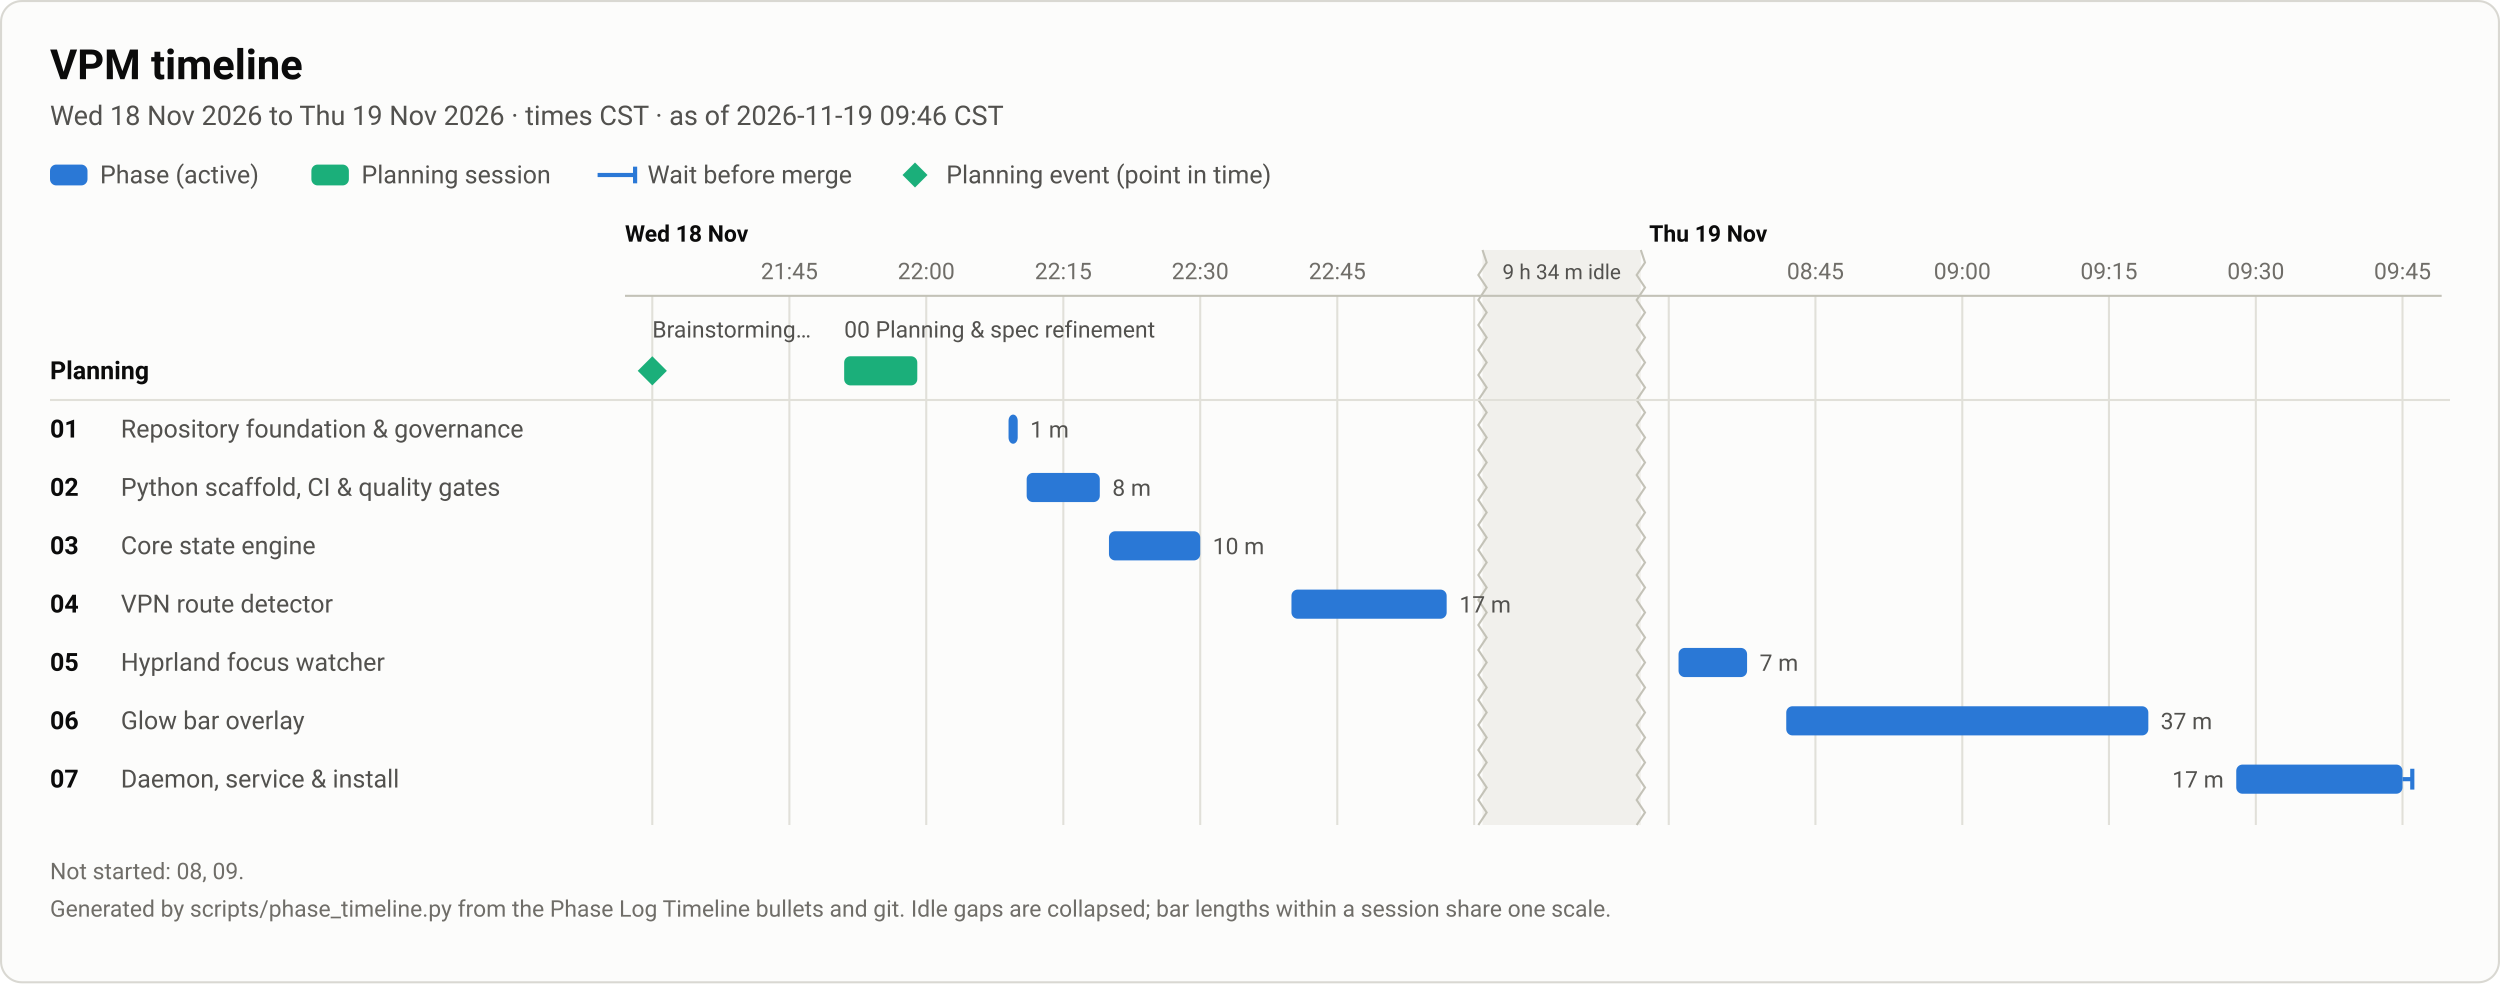
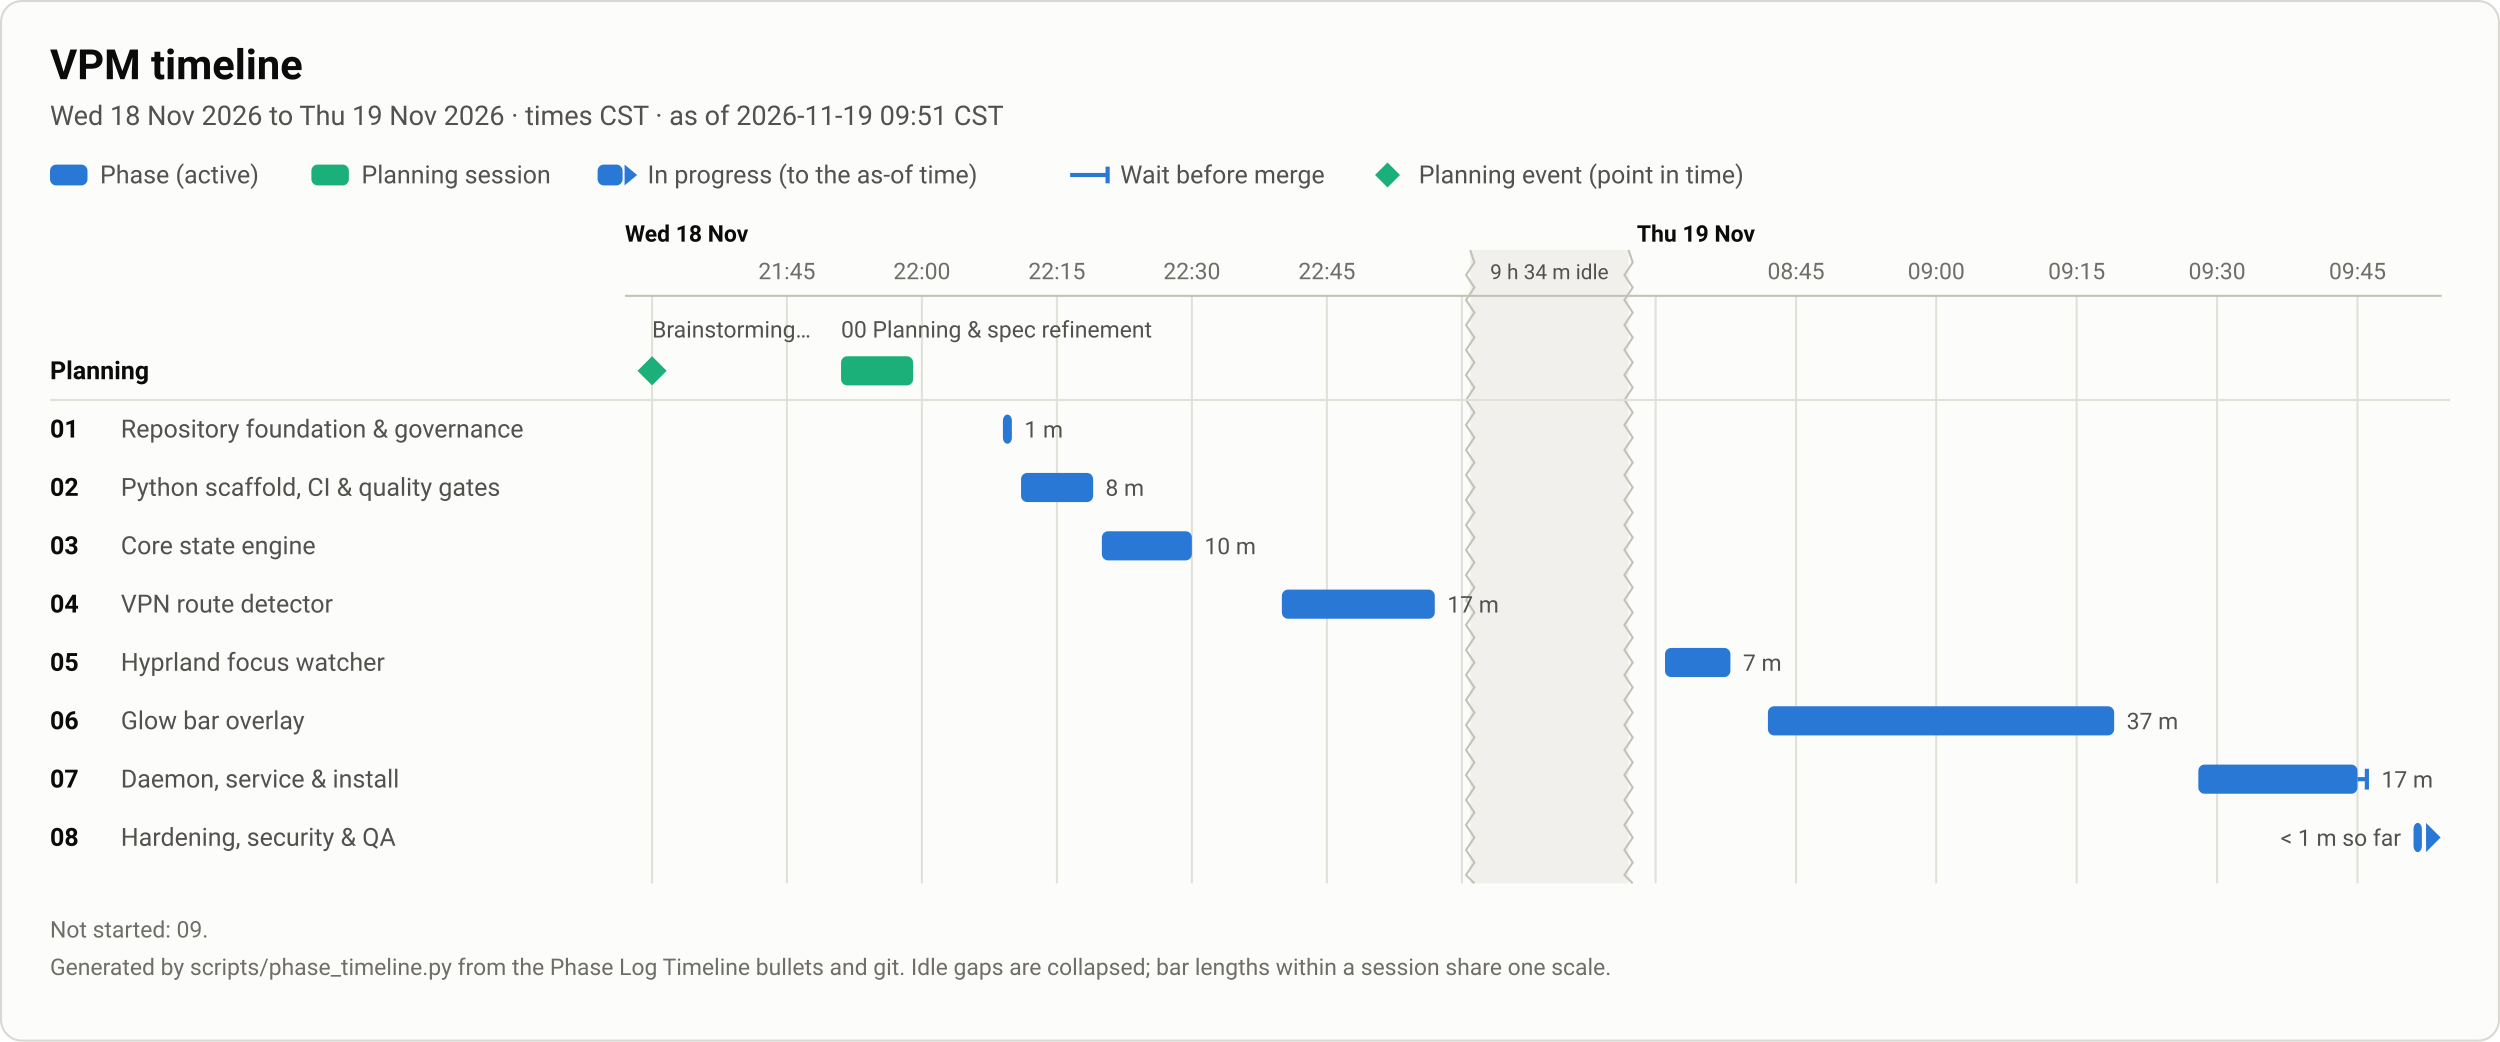
- <svg xmlns="http://www.w3.org/2000/svg" width="1200" height="472" viewBox="0 0 1200 472" role="img" aria-labelledby="tl-title tl-desc" font-family="system-ui, -apple-system, &quot;Segoe UI&quot;, Roboto, sans-serif" data-timeline-format="1">
+ <svg xmlns="http://www.w3.org/2000/svg" width="1200" height="500" viewBox="0 0 1200 500" role="img" aria-labelledby="tl-title tl-desc" font-family="system-ui, -apple-system, &quot;Segoe UI&quot;, Roboto, sans-serif" data-timeline-format="1">
  <style>.card{fill:#fcfcfb;stroke:#d9d8d2}.t1{fill:#0b0b0b}.t2{fill:#52514e}.t3{fill:#6f6d68}.grid{stroke:#e1e0d9}.axis{stroke:#c3c2b7}.brk{fill:#f1f0ec}.brke{stroke:#c3c2b7;fill:none}.ph{fill:#2a78d6}.pl{fill:#1baf7a}.tail{stroke:#2a78d6}.tailpl{stroke:#1baf7a}.hb{fill:#fbe1d6}.hl{stroke:#eb6834}.wo{stroke:#eb6834;fill:none}.ap{stroke:#0b0b0b;fill:none}.sep{stroke:#e1e0d9}text{font-variant-numeric:tabular-nums}@media (prefers-color-scheme: dark){.card{fill:#1a1a19;stroke:#3a3a37}.t1{fill:#f0efec}.t2{fill:#c3c2b7}.t3{fill:#a3a19a}.grid{stroke:#2c2c2a}.axis{stroke:#4a4a46}.brk{fill:#262624}.brke{stroke:#4a4a46;fill:none}.ph{fill:#3987e5}.pl{fill:#199e70}.tail{stroke:#3987e5}.tailpl{stroke:#199e70}.hb{fill:#4a2a1c}.hl{stroke:#d95926}.wo{stroke:#d95926;fill:none}.ap{stroke:#f0efec;fill:none}.sep{stroke:#2c2c2a}}</style>
  <defs>
    <pattern id="tl-hatch" patternUnits="userSpaceOnUse" width="6" height="6" patternTransform="rotate(45)">
      <rect class="hb" width="6" height="6" />
      <line class="hl" x1="1.5" y1="0" x2="1.5" y2="6" stroke-width="2.4" />
    </pattern>
  </defs>
-   <rect class="card" x="0.5" y="0.5" width="1199" height="471" rx="10" />
+   <rect class="card" x="0.5" y="0.5" width="1199" height="499" rx="10" />
  <text class="t1" x="24" y="38" font-size="20" font-weight="600">VPM timeline</text>
-   <text class="t2" x="24" y="60" font-size="13">Wed 18 Nov 2026 to Thu 19 Nov 2026 · times CST · as of 2026-11-19 09:46 CST</text>
+   <text class="t2" x="24" y="60" font-size="13">Wed 18 Nov 2026 to Thu 19 Nov 2026 · times CST · as of 2026-11-19 09:51 CST</text>
  <rect class="ph" x="24.0" y="79" width="18" height="10" rx="3" />
  <text class="t2" x="48" y="88" font-size="12">Phase (active)</text>
  <rect class="pl" x="149.462" y="79" width="18" height="10" rx="3" />
  <text class="t2" x="173.5" y="88" font-size="12">Planning session</text>
-   <line class="tail" x1="286.848" x2="304.848" y1="84" y2="84" stroke-width="2" />
-   <line class="tail" x1="304.848" x2="304.848" y1="80" y2="88" stroke-width="2" />
-   <text class="t2" x="310.8" y="88" font-size="12">Wait before merge</text>
-   <path class="pl" d="M439.2 78l6 6l-6 6l-6-6z" />
-   <text class="t2" x="454.2" y="88" font-size="12">Planning event (point in time)</text>
+   <rect class="ph" x="286.848" y="79" width="12" height="10" rx="3" />
+   <path class="ph" d="M299.8 79l6 5l-6 5z" />
+   <text class="t2" x="310.8" y="88" font-size="12">In progress (to the as-of time)</text>
+   <line class="tail" x1="513.658" x2="531.658" y1="84" y2="84" stroke-width="2" />
+   <line class="tail" x1="531.658" x2="531.658" y1="80" y2="88" stroke-width="2" />
+   <text class="t2" x="537.7" y="88" font-size="12">Wait before merge</text>
+   <path class="pl" d="M666 78l6 6l-6 6l-6-6z" />
+   <text class="t2" x="681" y="88" font-size="12">Planning event (point in time)</text>
  <text class="t1" x="300" y="116" font-size="11" font-weight="600">Wed 18 Nov</text>
-   <line class="grid" x1="313.1" x2="313.1" y1="142" y2="396" stroke-width="1" />
-   <line class="grid" x1="378.9" x2="378.9" y1="142" y2="396" stroke-width="1" />
-   <text class="t3" x="378.9" y="134" font-size="11" text-anchor="middle">21:45</text>
-   <line class="grid" x1="444.6" x2="444.6" y1="142" y2="396" stroke-width="1" />
-   <text class="t3" x="444.6" y="134" font-size="11" text-anchor="middle">22:00</text>
-   <line class="grid" x1="510.4" x2="510.4" y1="142" y2="396" stroke-width="1" />
-   <text class="t3" x="510.4" y="134" font-size="11" text-anchor="middle">22:15</text>
-   <line class="grid" x1="576.1" x2="576.1" y1="142" y2="396" stroke-width="1" />
-   <text class="t3" x="576.1" y="134" font-size="11" text-anchor="middle">22:30</text>
-   <line class="grid" x1="641.9" x2="641.9" y1="142" y2="396" stroke-width="1" />
-   <text class="t3" x="641.9" y="134" font-size="11" text-anchor="middle">22:45</text>
-   <line class="grid" x1="707.6" x2="707.6" y1="142" y2="396" stroke-width="1" />
-   <rect class="brk" x="711.6" y="120" width="76" height="276" />
-   <path class="brke" stroke-width="1" d="M711.6 120L713.6 126L709.6 132L713.6 138L709.6 144L713.6 150L709.6 156L713.6 162L709.6 168L713.6 174L709.6 180L713.6 186L709.6 192L713.6 198L709.6 204L713.6 210L709.6 216L713.6 222L709.6 228L713.6 234L709.6 240L713.6 246L709.6 252L713.6 258L709.6 264L713.6 270L709.6 276L713.6 282L709.6 288L713.6 294L709.6 300L713.6 306L709.6 312L713.6 318L709.6 324L713.6 330L709.6 336L713.6 342L709.6 348L713.6 354L709.6 360L713.6 366L709.6 372L713.6 378L709.6 384L713.6 390L709.6 396" />
-   <path class="brke" stroke-width="1" d="M787.6 120L789.6 126L785.6 132L789.6 138L785.6 144L789.6 150L785.6 156L789.6 162L785.6 168L789.6 174L785.6 180L789.6 186L785.6 192L789.6 198L785.6 204L789.6 210L785.6 216L789.6 222L785.6 228L789.6 234L785.6 240L789.6 246L785.6 252L789.6 258L785.6 264L789.6 270L785.6 276L789.6 282L785.6 288L789.6 294L785.6 300L789.6 306L785.6 312L789.6 318L785.6 324L789.6 330L785.6 336L789.6 342L785.6 348L789.6 354L785.6 360L789.6 366L785.6 372L789.6 378L785.6 384L789.6 390L785.6 396" />
-   <text class="t2" x="749.6" y="134" font-size="10" text-anchor="middle">9 h 34 m idle</text>
-   <text class="t1" x="791.6" y="116" font-size="11" font-weight="600">Thu 19 Nov</text>
-   <line class="grid" x1="801" x2="801" y1="142" y2="396" stroke-width="1" />
-   <line class="grid" x1="871.4" x2="871.4" y1="142" y2="396" stroke-width="1" />
-   <text class="t3" x="871.4" y="134" font-size="11" text-anchor="middle">08:45</text>
-   <line class="grid" x1="941.9" x2="941.9" y1="142" y2="396" stroke-width="1" />
-   <text class="t3" x="941.9" y="134" font-size="11" text-anchor="middle">09:00</text>
-   <line class="grid" x1="1012.3" x2="1012.3" y1="142" y2="396" stroke-width="1" />
-   <text class="t3" x="1012.3" y="134" font-size="11" text-anchor="middle">09:15</text>
-   <line class="grid" x1="1082.8" x2="1082.8" y1="142" y2="396" stroke-width="1" />
-   <text class="t3" x="1082.8" y="134" font-size="11" text-anchor="middle">09:30</text>
-   <line class="grid" x1="1153.2" x2="1153.2" y1="142" y2="396" stroke-width="1" />
-   <text class="t3" x="1153.2" y="134" font-size="11" text-anchor="middle">09:45</text>
+   <line class="grid" x1="313" x2="313" y1="142" y2="424" stroke-width="1" />
+   <line class="grid" x1="377.7" x2="377.7" y1="142" y2="424" stroke-width="1" />
+   <text class="t3" x="377.7" y="134" font-size="11" text-anchor="middle">21:45</text>
+   <line class="grid" x1="442.5" x2="442.5" y1="142" y2="424" stroke-width="1" />
+   <text class="t3" x="442.5" y="134" font-size="11" text-anchor="middle">22:00</text>
+   <line class="grid" x1="507.3" x2="507.3" y1="142" y2="424" stroke-width="1" />
+   <text class="t3" x="507.3" y="134" font-size="11" text-anchor="middle">22:15</text>
+   <line class="grid" x1="572.1" x2="572.1" y1="142" y2="424" stroke-width="1" />
+   <text class="t3" x="572.1" y="134" font-size="11" text-anchor="middle">22:30</text>
+   <line class="grid" x1="636.9" x2="636.9" y1="142" y2="424" stroke-width="1" />
+   <text class="t3" x="636.9" y="134" font-size="11" text-anchor="middle">22:45</text>
+   <line class="grid" x1="701.7" x2="701.7" y1="142" y2="424" stroke-width="1" />
+   <rect class="brk" x="705.7" y="120" width="76" height="304" />
+   <path class="brke" stroke-width="1" d="M705.7 120L707.7 126L703.7 132L707.7 138L703.7 144L707.7 150L703.7 156L707.7 162L703.7 168L707.7 174L703.7 180L707.7 186L703.7 192L707.7 198L703.7 204L707.7 210L703.7 216L707.7 222L703.7 228L707.7 234L703.7 240L707.7 246L703.7 252L707.7 258L703.7 264L707.7 270L703.7 276L707.7 282L703.7 288L707.7 294L703.7 300L707.7 306L703.7 312L707.7 318L703.7 324L707.7 330L703.7 336L707.7 342L703.7 348L707.7 354L703.7 360L707.7 366L703.7 372L707.7 378L703.7 384L707.7 390L703.7 396L707.7 402L703.7 408L707.7 414L703.7 420L707.7 424" />
+   <path class="brke" stroke-width="1" d="M781.7 120L783.7 126L779.7 132L783.7 138L779.7 144L783.7 150L779.7 156L783.7 162L779.7 168L783.7 174L779.7 180L783.7 186L779.7 192L783.7 198L779.7 204L783.7 210L779.7 216L783.7 222L779.7 228L783.7 234L779.7 240L783.7 246L779.7 252L783.7 258L779.7 264L783.7 270L779.7 276L783.7 282L779.7 288L783.7 294L779.7 300L783.7 306L779.7 312L783.7 318L779.7 324L783.7 330L779.7 336L783.7 342L779.7 348L783.7 354L779.7 360L783.7 366L779.7 372L783.7 378L779.7 384L783.7 390L779.7 396L783.7 402L779.7 408L783.7 414L779.7 420L783.7 424" />
+   <text class="t2" x="743.7" y="134" font-size="10" text-anchor="middle">9 h 34 m idle</text>
+   <text class="t1" x="785.7" y="116" font-size="11" font-weight="600">Thu 19 Nov</text>
+   <line class="grid" x1="794.7" x2="794.7" y1="142" y2="424" stroke-width="1" />
+   <line class="grid" x1="862.1" x2="862.1" y1="142" y2="424" stroke-width="1" />
+   <text class="t3" x="862.1" y="134" font-size="11" text-anchor="middle">08:45</text>
+   <line class="grid" x1="929.4" x2="929.4" y1="142" y2="424" stroke-width="1" />
+   <text class="t3" x="929.4" y="134" font-size="11" text-anchor="middle">09:00</text>
+   <line class="grid" x1="996.8" x2="996.8" y1="142" y2="424" stroke-width="1" />
+   <text class="t3" x="996.8" y="134" font-size="11" text-anchor="middle">09:15</text>
+   <line class="grid" x1="1064.2" x2="1064.2" y1="142" y2="424" stroke-width="1" />
+   <text class="t3" x="1064.2" y="134" font-size="11" text-anchor="middle">09:30</text>
+   <line class="grid" x1="1131.6" x2="1131.6" y1="142" y2="424" stroke-width="1" />
+   <text class="t3" x="1131.6" y="134" font-size="11" text-anchor="middle">09:45</text>
  <line class="axis" x1="300" x2="1172" y1="142" y2="142" stroke-width="1" />
  <text class="t1" x="24" y="182" font-size="12" font-weight="600">Planning</text>
  <g id="tl-bs1">
-     <path class="pl" d="M313.1 171l7 7l-7 7l-7-7z" />
+     <path class="pl" d="M313 171l7 7l-7 7l-7-7z" />
  </g>
-   <text class="t2" x="313.1" y="162" font-size="11">Brainstorming…</text>
+   <text class="t2" x="313" y="162" font-size="11">Brainstorming…</text>
  <g id="tl-p00">
-     <rect class="pl" x="405.2" y="171" width="35.1" height="14" rx="3" />
+     <rect class="pl" x="403.7" y="171" width="34.6" height="14" rx="3" />
  </g>
-   <text class="t2" x="405.2" y="162" font-size="11">00 Planning &amp; spec refinement</text>
+   <text class="t2" x="403.7" y="162" font-size="11">00 Planning &amp; spec refinement</text>
  <line class="sep" x1="24" x2="1176" y1="192" y2="192" stroke-width="1" />
  <text class="t1" x="24" y="210" font-size="12" font-weight="600">01</text>
  <text class="t2" x="58" y="210" font-size="12">Repository foundation &amp; governance</text>
  <g id="tl-p01">
-     <rect class="ph" x="484.1" y="199" width="4.4" height="14" rx="3" />
+     <rect class="ph" x="481.4" y="199" width="4.3" height="14" rx="3" />
  </g>
-   <text class="t2" x="494.5" y="210" font-size="11">1 m</text>
+   <text class="t2" x="491.7" y="210" font-size="11">1 m</text>
  <text class="t1" x="24" y="238" font-size="12" font-weight="600">02</text>
  <text class="t2" x="58" y="238" font-size="12">Python scaffold, CI &amp; quality gates</text>
  <g id="tl-p02">
-     <rect class="ph" x="492.8" y="227" width="35.1" height="14" rx="3" />
+     <rect class="ph" x="490.1" y="227" width="34.6" height="14" rx="3" />
  </g>
-   <text class="t2" x="533.9" y="238" font-size="11">8 m</text>
+   <text class="t2" x="530.6" y="238" font-size="11">8 m</text>
  <text class="t1" x="24" y="266" font-size="12" font-weight="600">03</text>
  <text class="t2" x="58" y="266" font-size="12">Core state engine</text>
  <g id="tl-p03">
-     <rect class="ph" x="532.3" y="255" width="43.8" height="14" rx="3" />
+     <rect class="ph" x="528.9" y="255" width="43.2" height="14" rx="3" />
  </g>
-   <text class="t2" x="582.1" y="266" font-size="11">10 m</text>
+   <text class="t2" x="578.1" y="266" font-size="11">10 m</text>
  <text class="t1" x="24" y="294" font-size="12" font-weight="600">04</text>
  <text class="t2" x="58" y="294" font-size="12">VPN route detector</text>
  <g id="tl-p04">
-     <rect class="ph" x="619.9" y="283" width="74.5" height="14" rx="3" />
+     <rect class="ph" x="615.3" y="283" width="73.4" height="14" rx="3" />
  </g>
-   <text class="t2" x="700.5" y="294" font-size="11">17 m</text>
+   <text class="t2" x="694.7" y="294" font-size="11">17 m</text>
  <text class="t1" x="24" y="322" font-size="12" font-weight="600">05</text>
  <text class="t2" x="58" y="322" font-size="12">Hyprland focus watcher</text>
  <g id="tl-p05">
-     <rect class="ph" x="805.7" y="311" width="32.9" height="14" rx="3" />
+     <rect class="ph" x="799.2" y="311" width="31.4" height="14" rx="3" />
  </g>
-   <text class="t2" x="844.6" y="322" font-size="11">7 m</text>
+   <text class="t2" x="836.6" y="322" font-size="11">7 m</text>
  <text class="t1" x="24" y="350" font-size="12" font-weight="600">06</text>
  <text class="t2" x="58" y="350" font-size="12">Glow bar overlay</text>
  <g id="tl-p06">
-     <rect class="ph" x="857.4" y="339" width="173.8" height="14" rx="3" />
+     <rect class="ph" x="848.6" y="339" width="166.2" height="14" rx="3" />
  </g>
-   <text class="t2" x="1037.1" y="350" font-size="11">37 m</text>
+   <text class="t2" x="1020.8" y="350" font-size="11">37 m</text>
  <text class="t1" x="24" y="378" font-size="12" font-weight="600">07</text>
  <text class="t2" x="58" y="378" font-size="12">Daemon, service &amp; install</text>
  <g id="tl-p07">
-     <rect class="ph" x="1073.4" y="367" width="79.8" height="14" rx="3" />
-     <line class="tail" x1="1153.2" x2="1157.9" y1="374" y2="374" stroke-width="2" />
-     <line class="tail" x1="1157.9" x2="1157.9" y1="369" y2="379" stroke-width="2" />
+     <rect class="ph" x="1055.2" y="367" width="76.4" height="14" rx="3" />
+     <line class="tail" x1="1131.6" x2="1136.1" y1="374" y2="374" stroke-width="2" />
+     <line class="tail" x1="1136.1" x2="1136.1" y1="369" y2="379" stroke-width="2" />
  </g>
-   <text class="t2" x="1067.4" y="378" font-size="11" text-anchor="end">17 m</text>
-   <text class="t3" x="24" y="422" font-size="11">Not started: 08, 09.</text>
-   <text class="t3" x="24" y="440" font-size="11">Generated by scripts/phase_timeline.py from the Phase Log Timeline bullets and git. Idle gaps are collapsed; bar lengths within a session share one scale.</text>
+   <text class="t2" x="1143.1" y="378" font-size="11">17 m</text>
+   <text class="t1" x="24" y="406" font-size="12" font-weight="600">08</text>
+   <text class="t2" x="58" y="406" font-size="12">Hardening, security &amp; QA</text>
+   <g id="tl-p08">
+     <rect class="ph" x="1158.5" y="395" width="4" height="14" rx="3" />
+     <path class="ph" d="M1164.5 395l7 7l-7 7z" />
+   </g>
+   <text class="t2" x="1152.5" y="406" font-size="11" text-anchor="end">&lt; 1 m so far</text>
+   <text class="t3" x="24" y="450" font-size="11">Not started: 09.</text>
+   <text class="t3" x="24" y="468" font-size="11">Generated by scripts/phase_timeline.py from the Phase Log Timeline bullets and git. Idle gaps are collapsed; bar lengths within a session share one scale.</text>
</svg>
